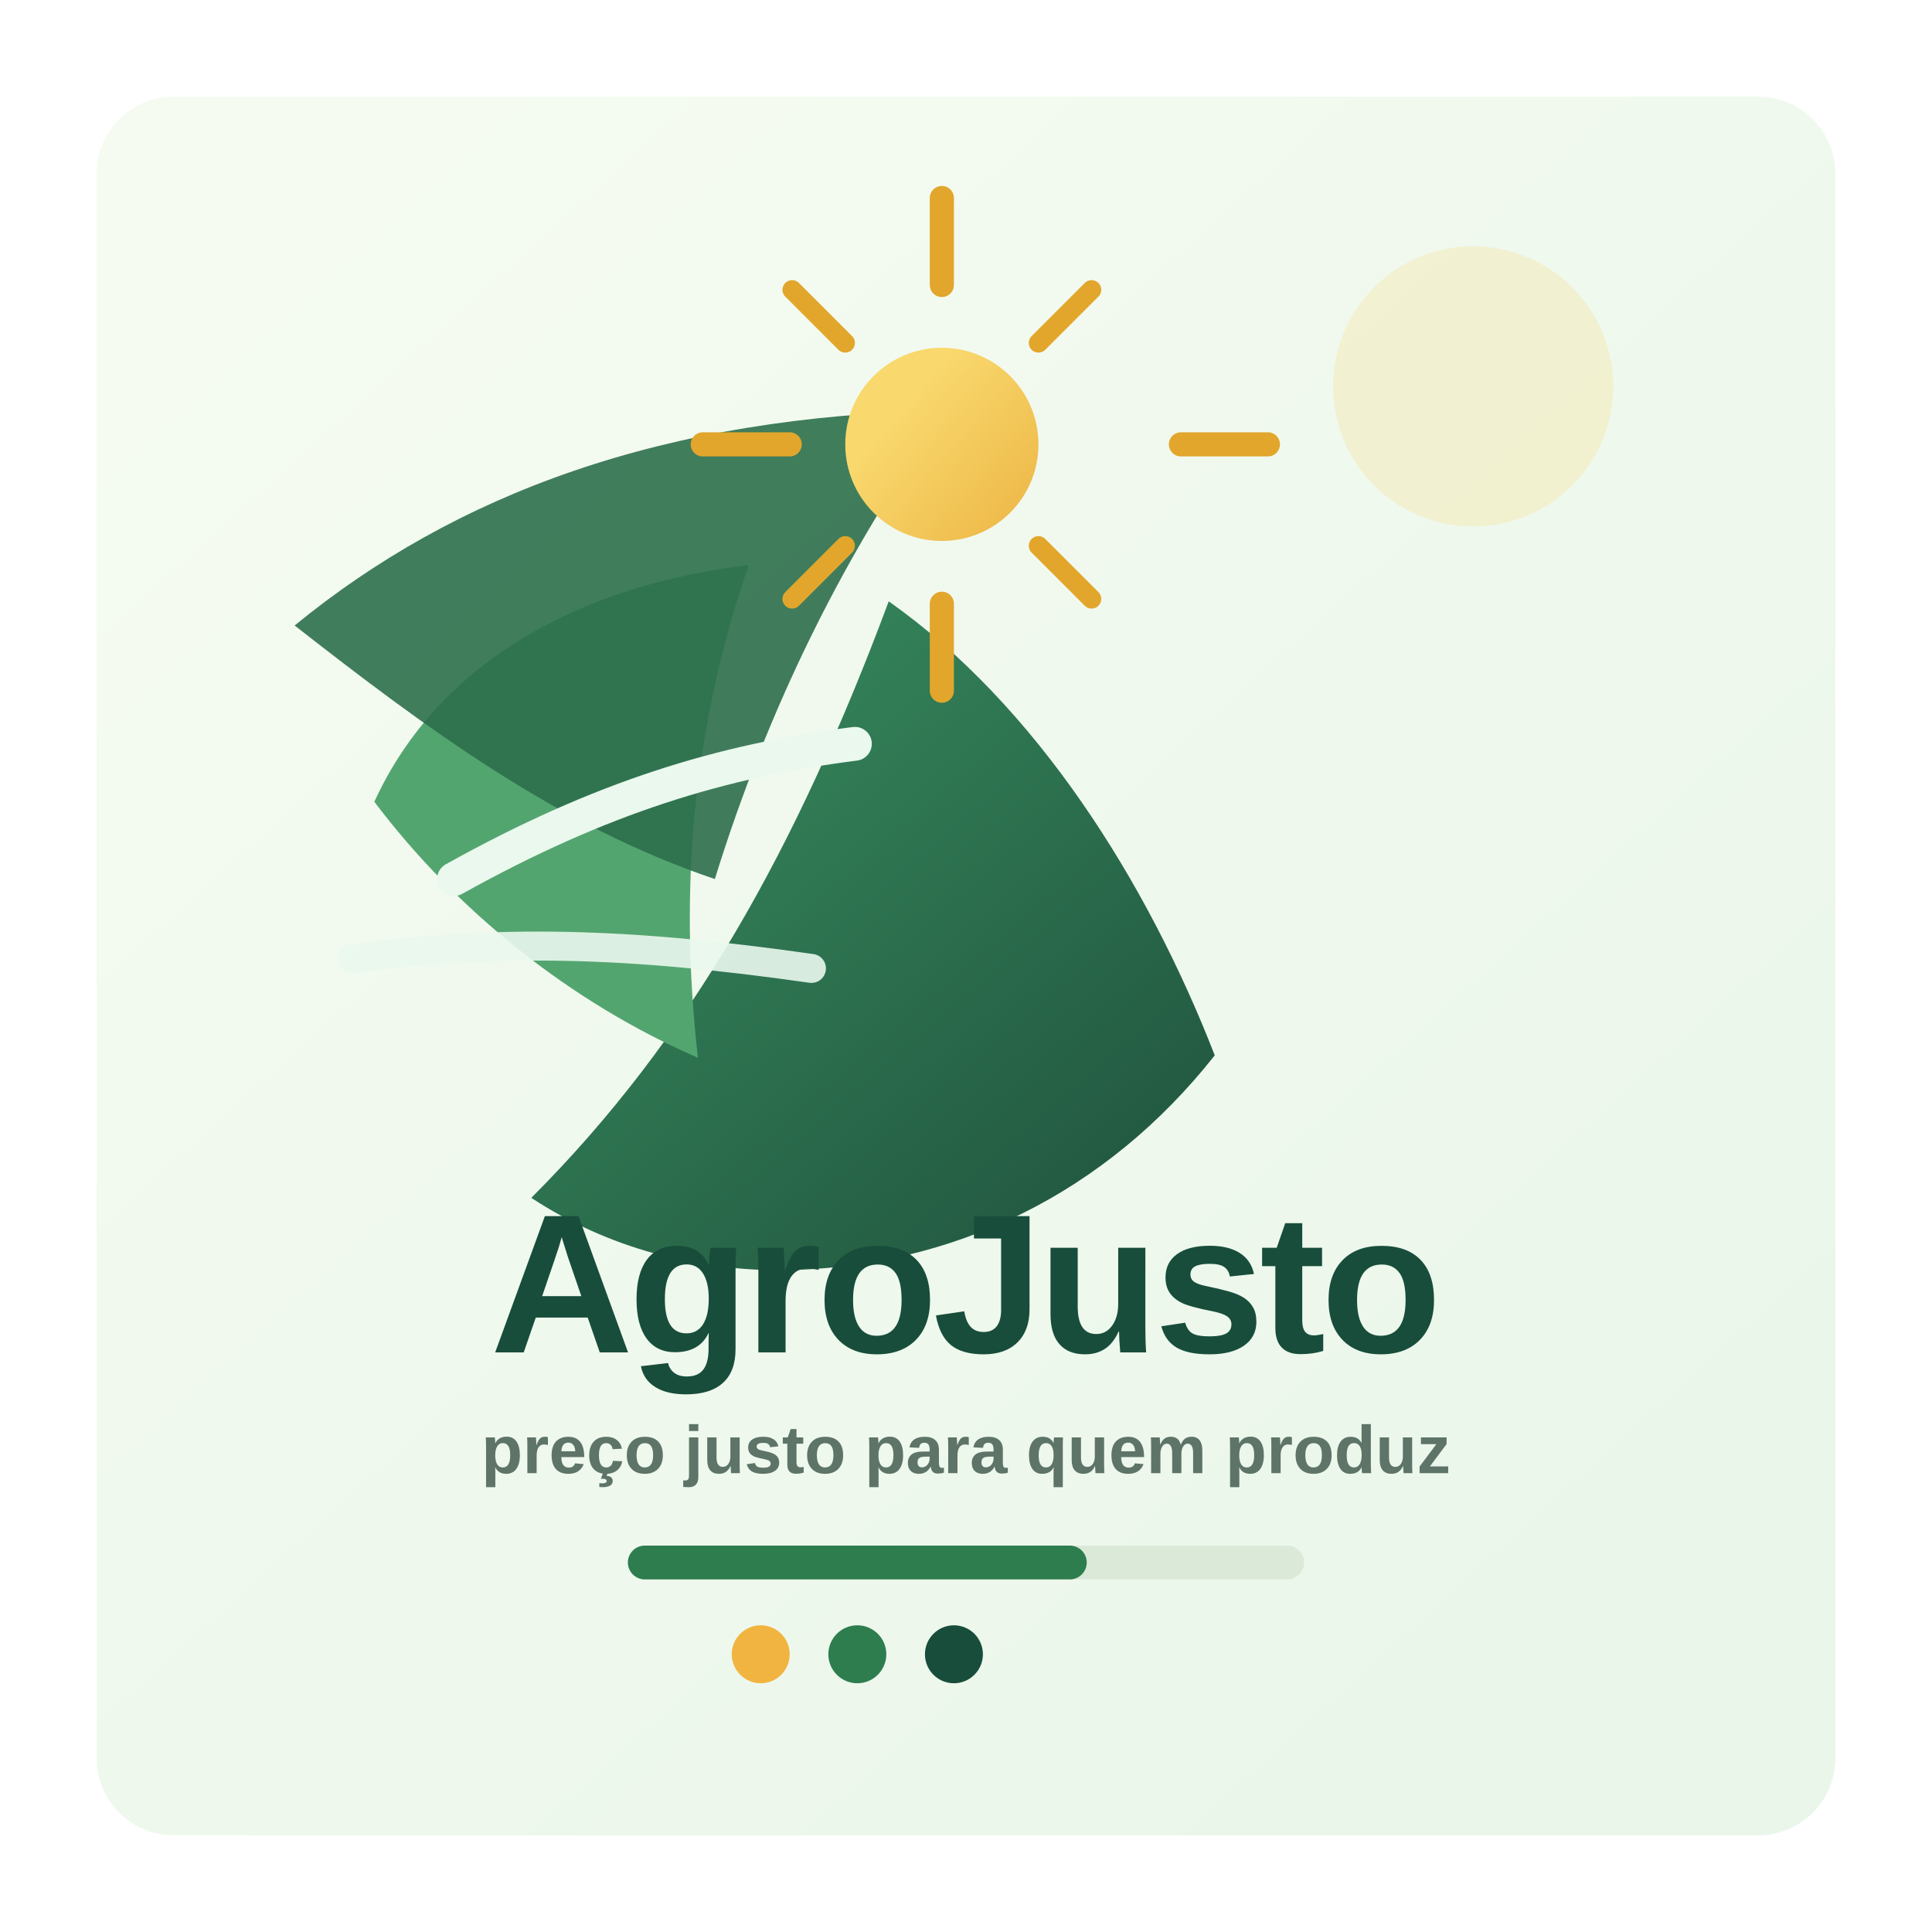
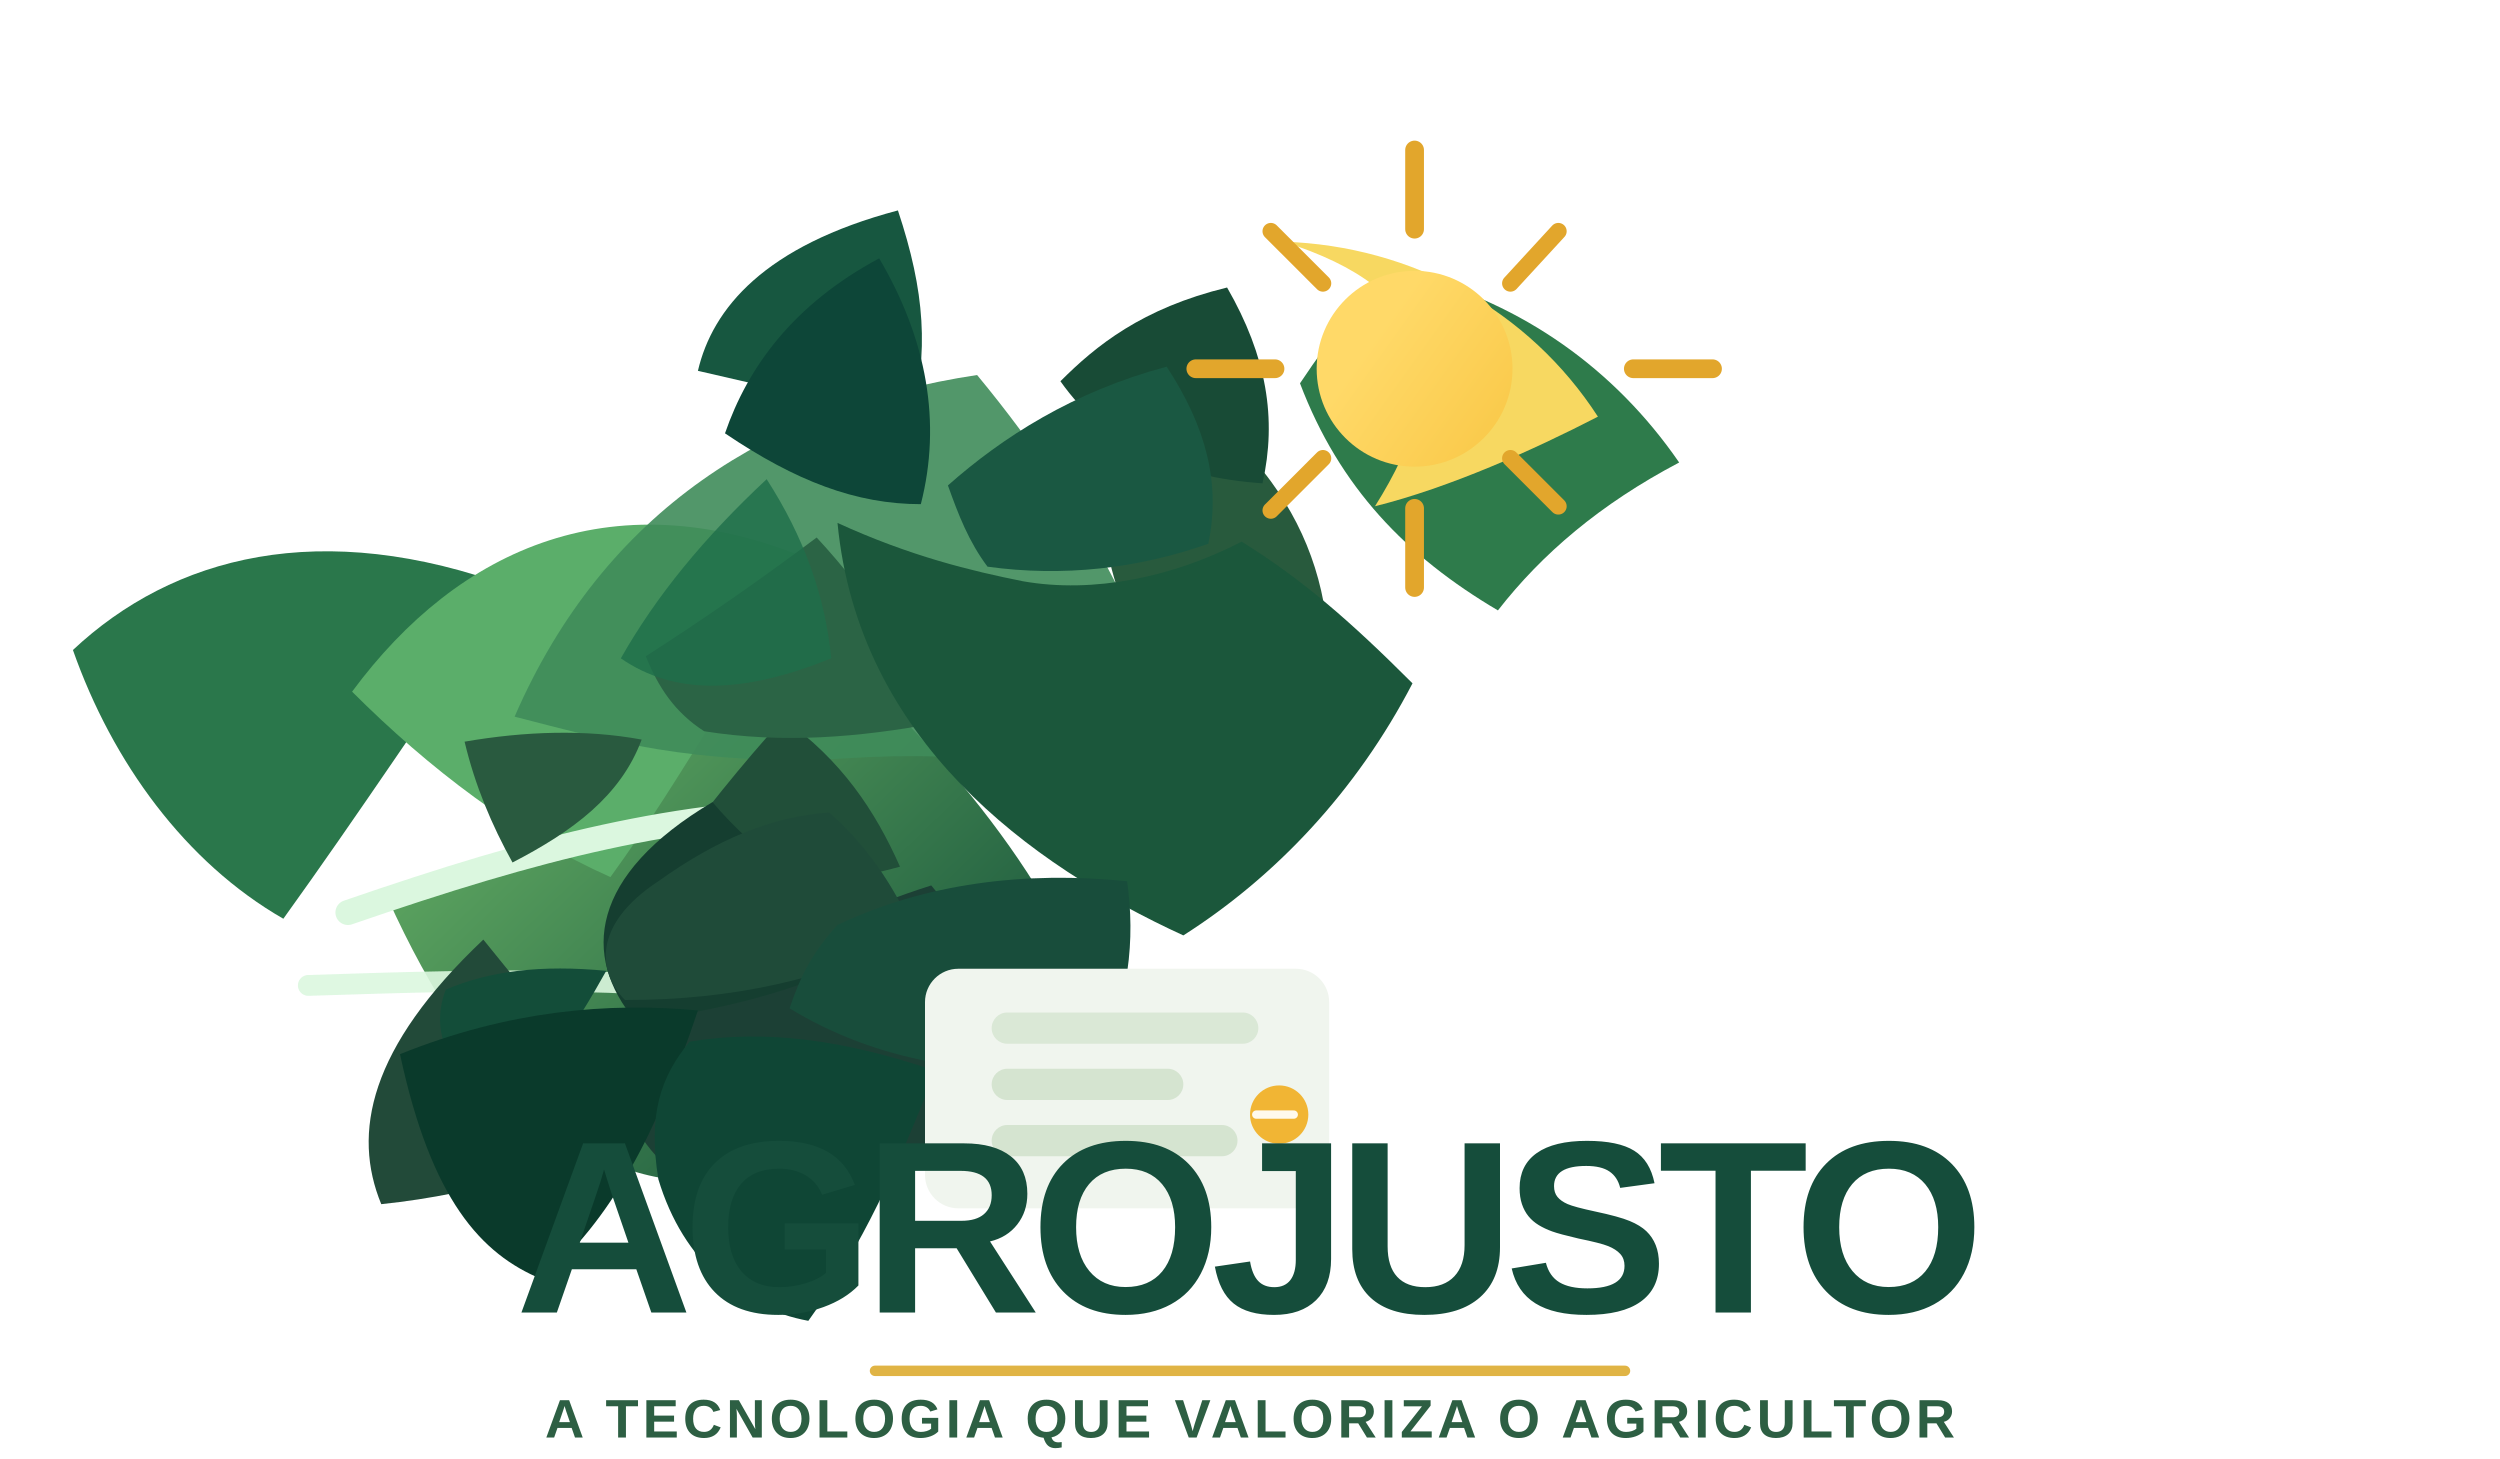
- <svg xmlns="http://www.w3.org/2000/svg" width="800" height="800" viewBox="0 0 800 800" fill="none">
+ <svg xmlns="http://www.w3.org/2000/svg" width="1200" height="700" viewBox="0 0 1200 700" fill="none">
  <defs>
-     <linearGradient id="bg" x1="120" y1="80" x2="680" y2="700" gradientUnits="userSpaceOnUse">
-       <stop stop-color="#F5FBF1" />
-       <stop offset="1" stop-color="#EAF6EA" />
+     <linearGradient id="fieldA" x1="190" y1="260" x2="760" y2="620" gradientUnits="userSpaceOnUse">
+       <stop stop-color="#5EA160" />
+       <stop offset="1" stop-color="#1F5C3F" />
    </linearGradient>
-     <linearGradient id="leaf" x1="210" y1="170" x2="520" y2="530" gradientUnits="userSpaceOnUse">
-       <stop stop-color="#3E9B67" />
-       <stop offset="1" stop-color="#1E4E3B" />
+     <linearGradient id="fieldB" x1="120" y1="180" x2="780" y2="620" gradientUnits="userSpaceOnUse">
+       <stop stop-color="#6AAE63" />
+       <stop offset="1" stop-color="#2C6D43" />
    </linearGradient>
-     <linearGradient id="sun" x1="390" y1="150" x2="470" y2="220" gradientUnits="userSpaceOnUse">
-       <stop stop-color="#F9D86D" />
-       <stop offset="1" stop-color="#E7A835" />
+     <linearGradient id="leafGrad" x1="250" y1="180" x2="520" y2="460" gradientUnits="userSpaceOnUse">
+       <stop stop-color="#7BC870" />
+       <stop offset="1" stop-color="#1D5A3E" />
+     </linearGradient>
+     <linearGradient id="sunGrad" x1="690" y1="120" x2="830" y2="220" gradientUnits="userSpaceOnUse">
+       <stop stop-color="#FFD968" />
+       <stop offset="1" stop-color="#F3B625" />
    </linearGradient>
  </defs>
-   <rect x="40" y="40" width="720" height="720" rx="32" fill="url(#bg)" />
-   <circle cx="610" cy="160" r="58" fill="#F6D468" opacity="0.22" />
  <g>
-     <path d="M220 496C286 430 330 351 368 249C429 292 475 365 503 437C458 494 395 525 324 526C288 526 252 517 220 496Z" fill="url(#leaf)" />
-     <path d="M310 234C287 301 281 368 289 438C236 415 189 377 155 332C182 273 242 242 310 234Z" fill="#53A56F" />
-     <path d="M392 170C350 228 318 293 296 364C231 342 177 302 122 259C188 205 274 172 392 170Z" fill="#2C6F4B" opacity="0.9" />
-     <path d="M188 364C249 330 299 315 354 308" stroke="#EAF8EE" stroke-width="14" stroke-linecap="round" />
-     <path d="M146 397C206 389 259 390 336 401" stroke="#EAF8EE" stroke-width="12" stroke-linecap="round" opacity="0.9" />
-     <circle cx="390" cy="184" r="40" fill="url(#sun)" />
-     <path d="M390 118V82" stroke="#E2A62C" stroke-width="10" stroke-linecap="round" />
-     <path d="M390 286V250" stroke="#E2A62C" stroke-width="10" stroke-linecap="round" />
-     <path d="M327 184H291" stroke="#E2A62C" stroke-width="10" stroke-linecap="round" />
-     <path d="M489 184H525" stroke="#E2A62C" stroke-width="10" stroke-linecap="round" />
-     <path d="M350 142L328 120" stroke="#E2A62C" stroke-width="8" stroke-linecap="round" />
-     <path d="M430 226L452 248" stroke="#E2A62C" stroke-width="8" stroke-linecap="round" />
-     <path d="M350 226L328 248" stroke="#E2A62C" stroke-width="8" stroke-linecap="round" />
-     <path d="M430 142L452 120" stroke="#E2A62C" stroke-width="8" stroke-linecap="round" />
+     <path d="M186 431C242 430 312 372 368 289C428 331 493 404 519 467C475 526 420 563 343 567C280 570 228 524 186 431Z" fill="url(#leafGrad)" />
+     <path d="M246 282C207 338 172 391 136 441C89 414 54 366 35 312C83 267 154 248 246 282Z" fill="#2A774B" />
+     <path d="M392 270C356 319 330 370 293 421C248 401 206 369 169 332C220 263 296 228 392 270Z" fill="#5BAE6A" />
+     <path d="M247 344C290 245 370 195 469 180C527 250 560 320 575 391C519 367 467 360 406 364C334 368 290 355 247 344Z" fill="#3F8C5A" opacity="0.9" />
+     <path d="M167 438C260 406 323 390 407 388" stroke="#DBF7DF" stroke-width="12" stroke-linecap="round" />
+     <path d="M148 473C241 470 312 468 406 482" stroke="#DBF7DF" stroke-width="10" stroke-linecap="round" opacity="0.9" />
+     <path d="M232 451C261 487 283 513 313 541C274 559 231 573 183 578C169 544 177 503 232 451Z" fill="#224A39" />
+     <path d="M298 517C338 477 381 446 447 425C478 462 491 495 485 540C442 564 394 574 328 567C308 551 300 536 298 517Z" fill="#1C4035" />
+     <path d="M246 414C236 396 228 377 223 356C252 351 281 350 308 355C298 382 275 399 246 414Z" fill="#295A3F" />
+     <path d="M321 412C338 390 355 368 376 345C404 365 420 389 432 416C389 428 354 424 321 412Z" fill="#214F39" />
+     <path d="M310 315C338 297 364 279 392 258C417 285 436 314 450 347C412 354 376 357 338 351C324 342 316 330 310 315Z" fill="#2B6445" />
+     <path d="M454 364C471 343 509 322 553 308C582 334 598 362 605 395C551 404 497 396 454 364Z" fill="#235B40" />
+     <path d="M511 358C527 340 545 326 563 316C585 335 598 357 604 382C575 386 548 383 511 358Z" fill="#183E2D" />
+     <path d="M342 385C363 410 393 431 434 451C397 470 358 484 305 490C279 459 283 420 342 385Z" fill="#153E30" />
+     <path d="M535 192C566 192 591 205 610 231C629 257 638 286 638 319C609 323 584 323 549 313C530 275 522 237 535 192Z" fill="#285A3D" />
+     <path d="M678 132C731 146 775 177 806 222C768 242 740 266 719 293C675 267 643 234 624 184C640 160 654 142 678 132Z" fill="#2E7B4B" />
+     <path d="M589 138C608 171 613 201 606 232C563 229 531 214 509 183C526 166 548 148 589 138Z" fill="#184B36" />
  </g>
  <g>
-     <text x="400" y="560" text-anchor="middle" font-family="Arial, Helvetica, sans-serif" font-size="82" font-weight="700" fill="#184D3B" letter-spacing="-2">AgroJusto</text>
-     <text x="400" y="610" text-anchor="middle" font-family="Arial, Helvetica, sans-serif" font-size="28" font-weight="600" fill="#5E7468">preço justo para quem produz</text>
-     <rect x="260" y="640" width="280" height="14" rx="7" fill="#DBE9D9" />
-     <rect x="260" y="640" width="190" height="14" rx="7" fill="#2E7D4F" />
-     <circle cx="315" cy="685" r="12" fill="#F2B441" />
-     <circle cx="355" cy="685" r="12" fill="#2E7D4F" />
-     <circle cx="395" cy="685" r="12" fill="#184D3B" />
+     <path d="M616 116C678 118 734 149 767 200C736 216 696 234 660 243C699 181 689 139 616 116Z" fill="#F7D861" />
+     <circle cx="679" cy="177" r="47" fill="url(#sunGrad)" />
+     <path d="M679 110V72" stroke="#E2A62C" stroke-width="9" stroke-linecap="round" />
+     <path d="M679 244V282" stroke="#E2A62C" stroke-width="9" stroke-linecap="round" />
+     <path d="M612 177H574" stroke="#E2A62C" stroke-width="9" stroke-linecap="round" />
+     <path d="M784 177H822" stroke="#E2A62C" stroke-width="9" stroke-linecap="round" />
+     <path d="M635 136L610 111" stroke="#E2A62C" stroke-width="8" stroke-linecap="round" />
+     <path d="M725 220L748 243" stroke="#E2A62C" stroke-width="8" stroke-linecap="round" />
+     <path d="M635 220L610 245" stroke="#E2A62C" stroke-width="8" stroke-linecap="round" />
+     <path d="M725 136L748 111" stroke="#E2A62C" stroke-width="8" stroke-linecap="round" />
+   </g>
+   <g>
+     <path d="M431 101C444 140 446 169 437 203C404 194 370 186 335 178C342 148 367 118 431 101Z" fill="#175740" />
+     <path d="M348 208C359 176 381 146 422 124C445 163 452 203 442 242C411 242 382 231 348 208Z" fill="#0D4638" />
+     <path d="M455 233C481 210 515 188 560 176C579 205 586 232 580 261C546 273 510 277 474 272C465 260 460 247 455 233Z" fill="#1A5842" />
+     <path d="M402 251C412 355 494 415 568 449C612 421 651 380 678 328C648 298 625 278 596 260C563 277 525 285 491 279C466 274 437 267 402 251Z" fill="#1B573B" />
+     <path d="M298 316C315 286 338 258 368 230C386 258 396 286 399 316C357 333 324 334 298 316Z" fill="#1E6E4A" opacity="0.8" />
+   </g>
+   <g>
+     <path d="M316 423C344 403 370 392 398 390C415 405 429 424 440 450C394 470 353 480 300 480C287 467 284 444 316 423Z" fill="#1F4B39" />
+     <path d="M402 444C444 424 492 418 541 423C545 451 542 480 527 512C469 518 420 509 379 484C384 469 390 457 402 444Z" fill="#184D3B" />
+     <path d="M214 475C235 466 260 463 291 466C276 493 261 515 241 533C219 519 205 498 214 475Z" fill="#134D39" />
+   </g>
+   <g>
+     <path d="M192 506C244 485 292 481 335 485C315 545 293 586 260 614C231 602 207 576 192 506Z" fill="#0A3A2B" />
+     <path d="M331 500C367 494 405 499 449 514C431 560 414 598 388 634C356 628 328 606 316 566C311 535 317 517 331 500Z" fill="#0F4635" />
+   </g>
+   <g>
+     <rect x="444" y="465" width="194" height="115" rx="16" fill="#F0F5EE" />
+     <rect x="476" y="486" width="128" height="15" rx="7.5" fill="#DAE8D6" />
+     <rect x="476" y="513" width="92" height="15" rx="7.5" fill="#D5E4D0" />
+     <rect x="476" y="540" width="118" height="15" rx="7.5" fill="#D5E4D0" />
+     <circle cx="614" cy="535" r="14" fill="#F1B534" />
+     <path d="M603 535H621" stroke="#FFF9EC" stroke-width="4" stroke-linecap="round" />
+   </g>
+   <g>
+     <text x="600" y="630" text-anchor="middle" font-size="118" font-weight="800" font-family="Segoe UI, Arial, sans-serif" fill="#154D3B" letter-spacing="-5">AGROJUSTO</text>
+     <line x1="420" y1="658" x2="780" y2="658" stroke="#E0B445" stroke-width="5" stroke-linecap="round" />
+     <text x="600" y="690" text-anchor="middle" font-size="26" font-weight="700" font-family="Segoe UI, Arial, sans-serif" fill="#2D5F43" letter-spacing="2">A TECNOLOGIA QUE VALORIZA O AGRICULTOR</text>
  </g>
</svg>
